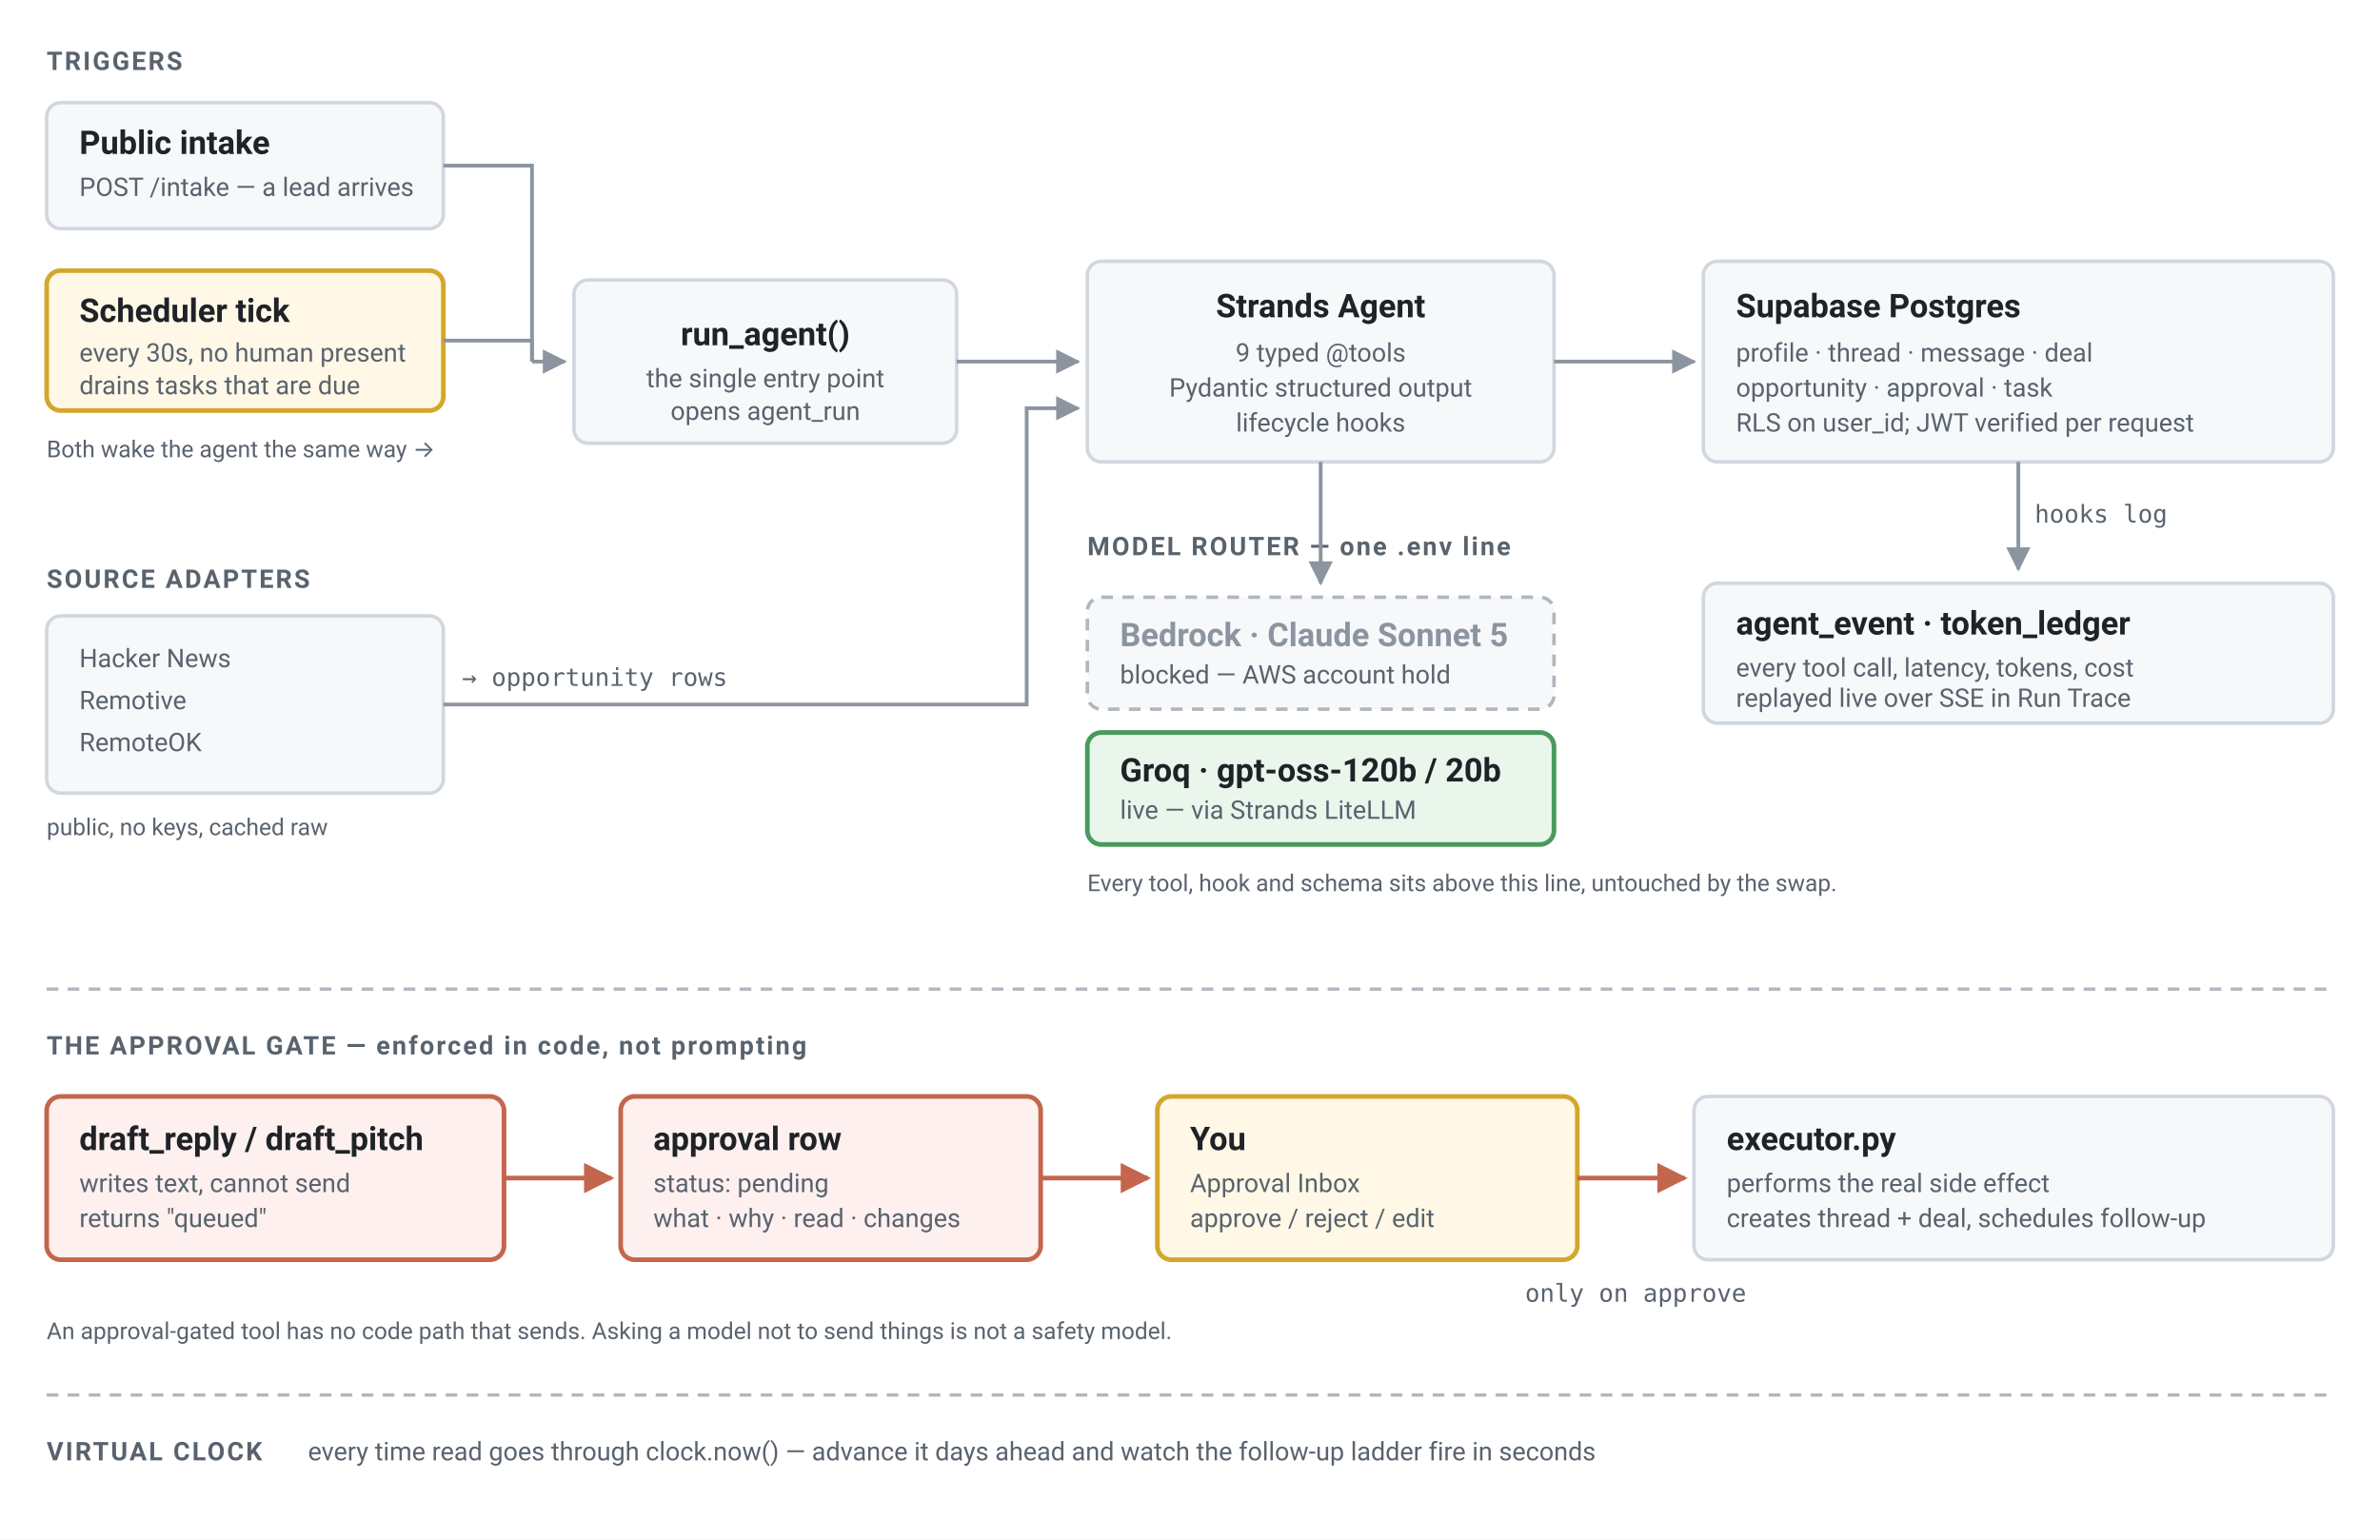
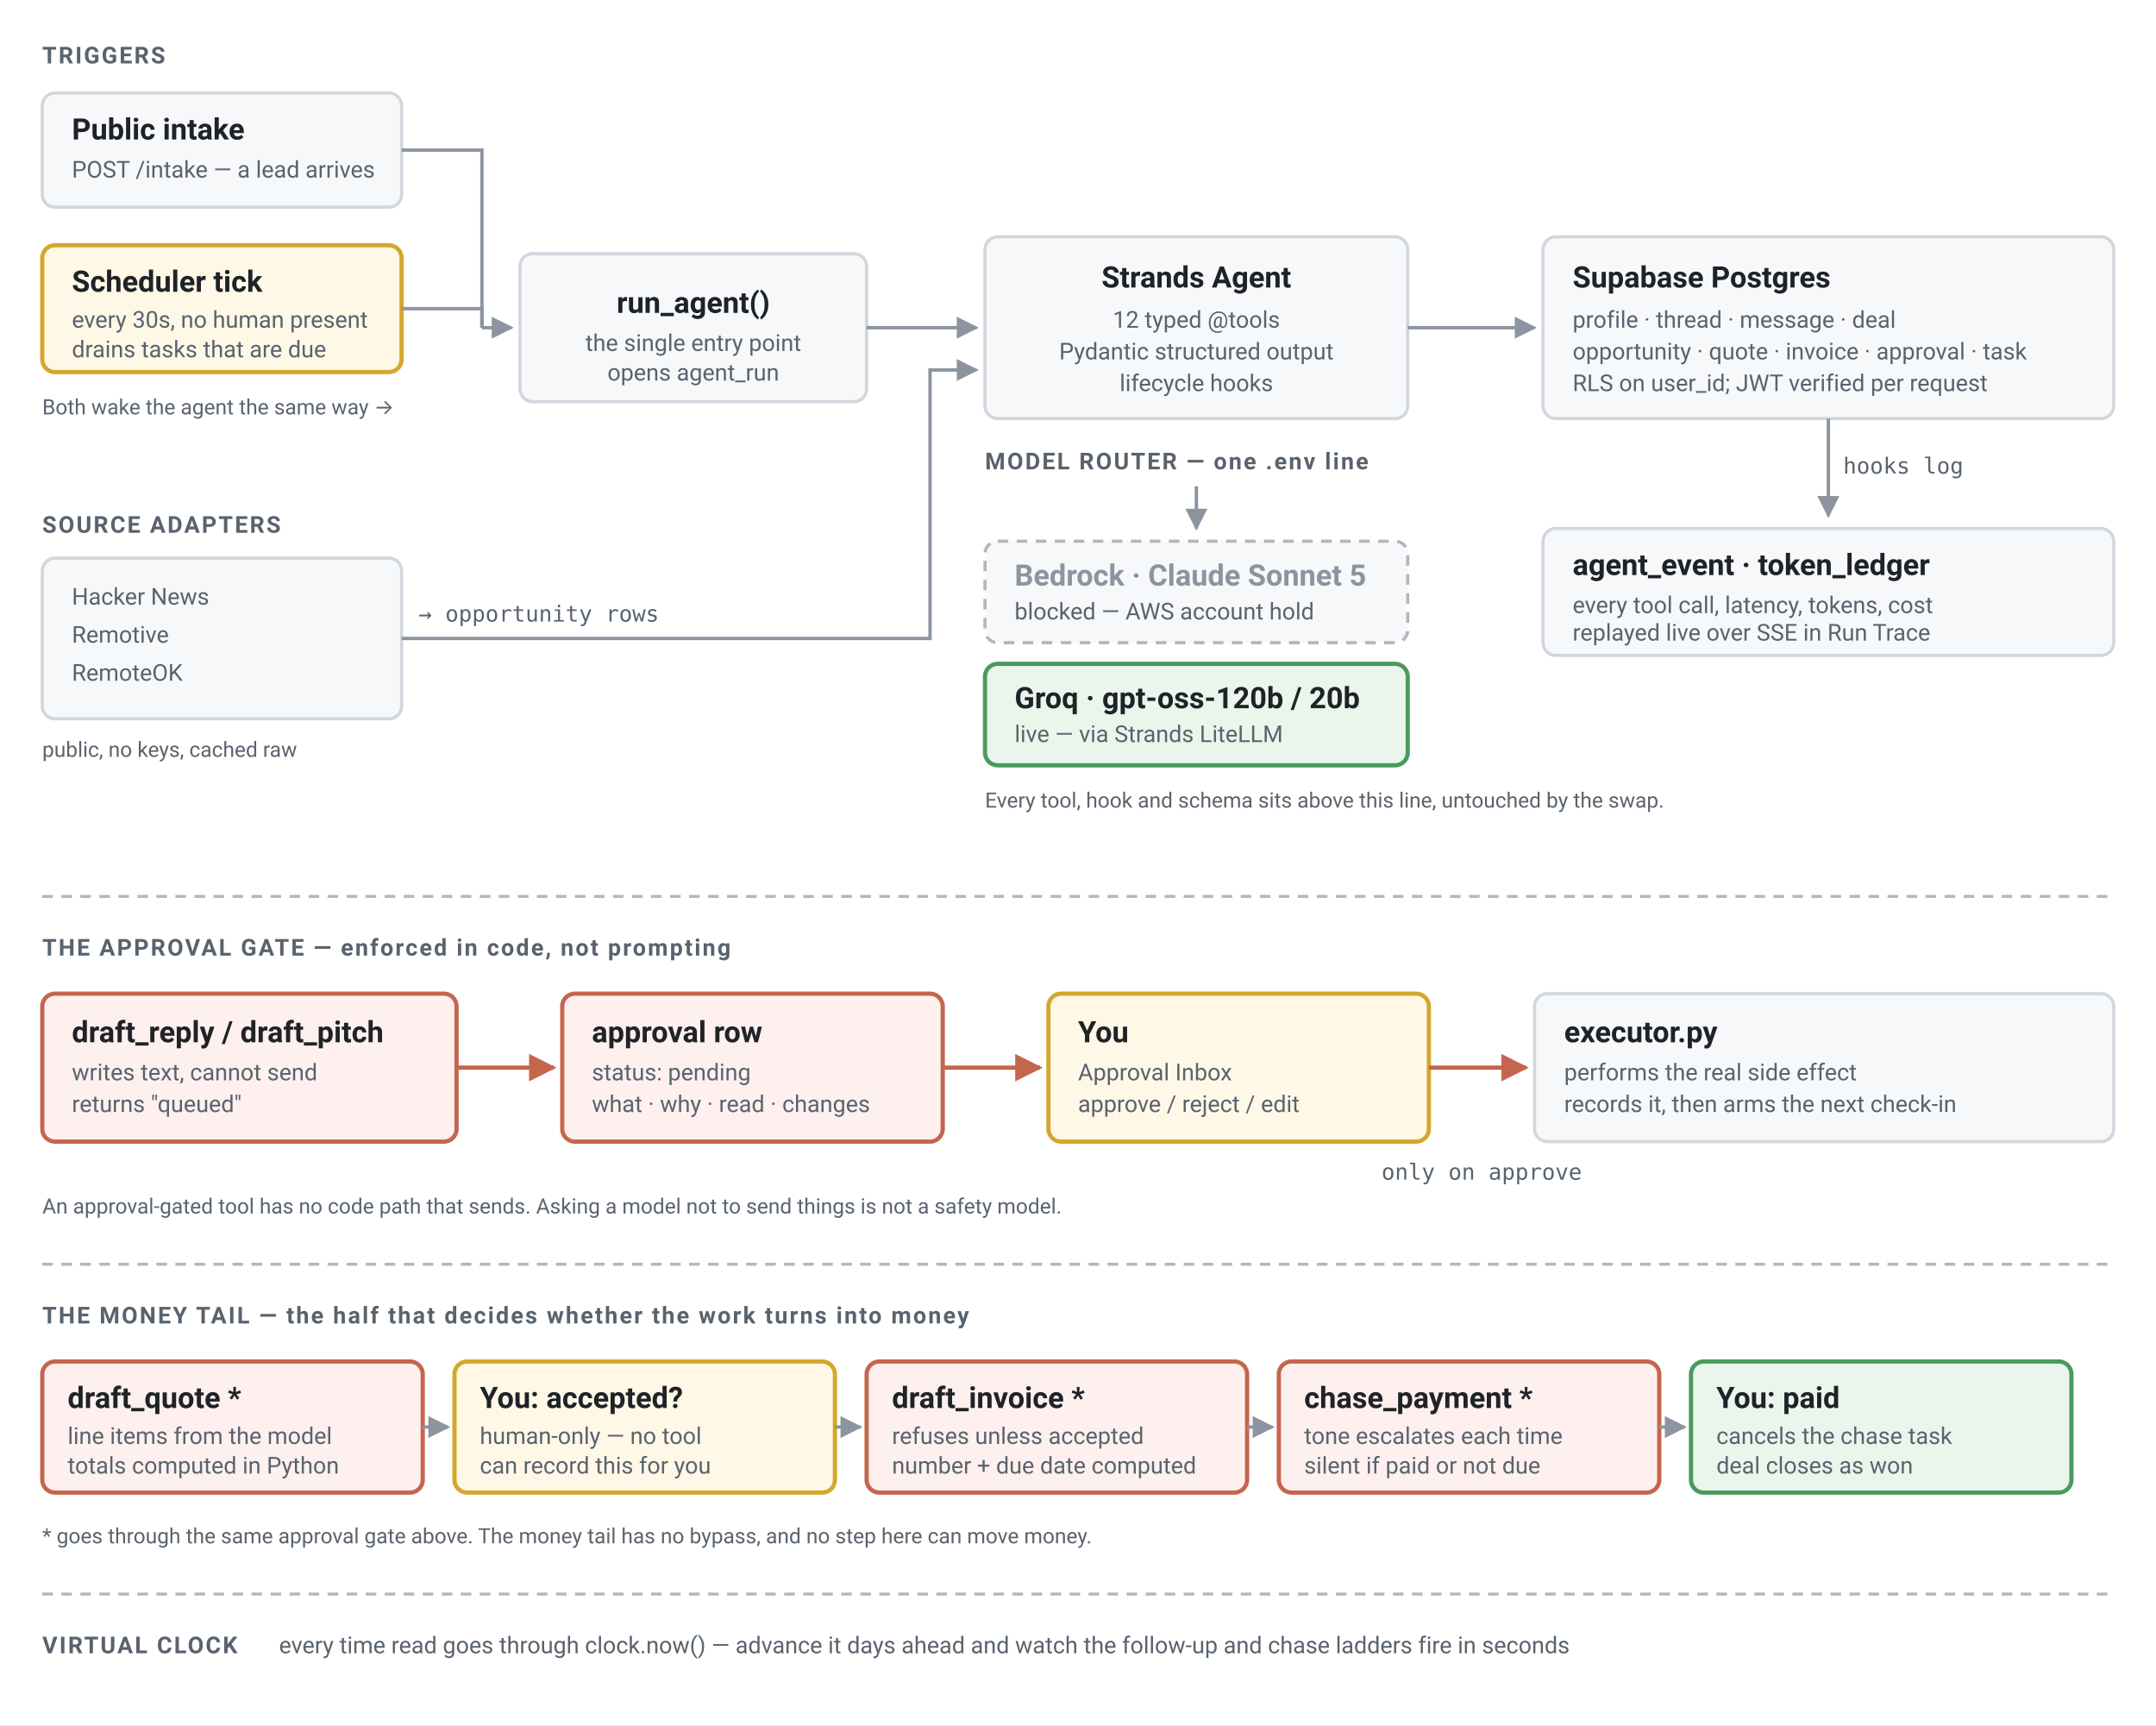
- <svg xmlns="http://www.w3.org/2000/svg" viewBox="0 0 1020 660" width="1020" height="660" role="img" aria-label="Clockwork architecture. Two triggers — a public intake form and a time-based scheduler polling every 30 seconds — both call the single run_agent entry point. run_agent builds a Strands agent whose model comes from a swappable router: Bedrock, currently blocked by an AWS account hold, or Groq, live. The agent calls nine typed tools that read and write Supabase Postgres; source adapters for Hacker News, Remotive and RemoteOK populate the opportunity table. Strands lifecycle hooks write every tool call and its cost to the agent_event audit trail. Approval-gated tools cannot send: they write a pending approval row, a human approves it in the Approval Inbox, and only then does the executor perform the real side effect.">
+ <svg xmlns="http://www.w3.org/2000/svg" viewBox="0 0 1020 816" width="1020" height="816" role="img" aria-label="Clockwork architecture. Two triggers — a public intake form and a time-based scheduler polling every 30 seconds — both call the single run_agent entry point. run_agent builds a Strands agent whose model comes from a swappable router: Bedrock, currently blocked by an AWS account hold, or Groq, live. The agent calls nine typed tools that read and write Supabase Postgres; source adapters for Hacker News, Remotive and RemoteOK populate the opportunity table. Strands lifecycle hooks write every tool call and its cost to the agent_event audit trail. Approval-gated tools cannot send: they write a pending approval row, a human approves it in the Approval Inbox, and only then does the executor perform the real side effect. The money tail runs quote, then human acceptance, then invoice, then an escalating payment chase, then human confirmation of payment; every agent step in it is approval-gated, quote arithmetic is computed in Python rather than by the model, and no step can move money.">
  <style>
    .bg    { fill: #ffffff; }
    .box   { fill: #f6f8fa; stroke: #d0d7de; stroke-width: 1.5; }
    .box-accent { fill: #fff8e6; stroke: #d4a72c; stroke-width: 2; }
    .box-live   { fill: #eaf6ec; stroke: #4a9a5e; stroke-width: 2; }
    .box-dead   { fill: #f6f8fa; stroke: #b0b7be; stroke-width: 1.5; stroke-dasharray: 5 4; }
    .box-gate   { fill: #fdf0ee; stroke: #c4664d; stroke-width: 2; }
    .t       { fill: #1f2328; font-family: ui-sans-serif, -apple-system, "Segoe UI", Roboto, sans-serif; }
    .title   { font-size: 14px; font-weight: 600; }
    .sub     { font-size: 11px; fill: #59636e; }
    .tiny    { font-size: 10px; fill: #59636e; }
    .lbl     { font-size: 10.5px; fill: #59636e; font-family: ui-monospace, SFMono-Regular, Menlo, monospace; }
    .hdr     { font-size: 11px; font-weight: 700; fill: #59636e; letter-spacing: .08em; }
    .line    { stroke: #8c959f; stroke-width: 1.6; fill: none; }
    .line-gate { stroke: #c4664d; stroke-width: 2; fill: none; }
    .line-dead { stroke: #b0b7be; stroke-width: 1.4; fill: none; stroke-dasharray: 5 4; }
    .dead-t  { fill: #8c959f; }

    @media (prefers-color-scheme: dark) {
      .bg    { fill: #0d1117; }
      .box   { fill: #161b22; stroke: #30363d; }
      .box-accent { fill: #2b2413; stroke: #d4a72c; }
      .box-live   { fill: #12261a; stroke: #4a9a5e; }
      .box-dead   { fill: #161b22; stroke: #484f58; }
      .box-gate   { fill: #2b1a16; stroke: #c4664d; }
      .t     { fill: #e6edf3; }
      .sub, .tiny, .lbl, .hdr { fill: #8b949e; }
      .line  { stroke: #6e7681; }
      .line-dead { stroke: #484f58; }
      .dead-t { fill: #6e7681; }
    }
  </style>
  <defs>
    <marker id="a" viewBox="0 0 10 10" refX="9" refY="5" markerWidth="6.5" markerHeight="6.5" orient="auto-start-reverse">
      <path d="M0,0 L10,5 L0,10 z" fill="#8c959f" />
    </marker>
    <marker id="ag" viewBox="0 0 10 10" refX="9" refY="5" markerWidth="6.5" markerHeight="6.5" orient="auto-start-reverse">
      <path d="M0,0 L10,5 L0,10 z" fill="#c4664d" />
    </marker>
  </defs>
-   <rect class="bg" x="0" y="0" width="1020" height="660" />
+   <rect class="bg" x="0" y="0" width="1020" height="816" />
  <text class="t hdr" x="20" y="30">TRIGGERS</text>
  <g>
    <rect class="box" x="20" y="44" width="170" height="54" rx="6" />
    <text class="t title" x="34" y="66">Public intake</text>
    <text class="t sub" x="34" y="84">POST /intake — a lead arrives</text>
  </g>
  <g>
    <rect class="box-accent" x="20" y="116" width="170" height="60" rx="6" />
    <text class="t title" x="34" y="138">Scheduler tick</text>
    <text class="t sub" x="34" y="155">every 30s, no human present</text>
    <text class="t sub" x="34" y="169">drains tasks that are due</text>
  </g>
  <text class="t tiny" x="20" y="196">Both wake the agent the same way →</text>
  <path class="line" d="M190 71 L 228 71 L 228 155" />
  <path class="line" d="M190 146 L 228 146 L 228 155" />
  <path class="line" d="M228 155 L 242 155" marker-end="url(#a)" />
  <g>
    <rect class="box" x="246" y="120" width="164" height="70" rx="6" />
    <text class="t title" x="328" y="148" text-anchor="middle">run_agent()</text>
    <text class="t sub" x="328" y="166" text-anchor="middle">the single entry point</text>
    <text class="t sub" x="328" y="180" text-anchor="middle">opens agent_run</text>
  </g>
  <path class="line" d="M410 155 L 462 155" marker-end="url(#a)" />
  <g>
    <rect class="box" x="466" y="112" width="200" height="86" rx="6" />
    <text class="t title" x="566" y="136" text-anchor="middle">Strands Agent</text>
-     <text class="t sub" x="566" y="155" text-anchor="middle">9 typed @tools</text>
+     <text class="t sub" x="566" y="155" text-anchor="middle">12 typed @tools</text>
    <text class="t sub" x="566" y="170" text-anchor="middle">Pydantic structured output</text>
    <text class="t sub" x="566" y="185" text-anchor="middle">lifecycle hooks</text>
  </g>
-   <text class="t hdr" x="466" y="238">MODEL ROUTER — one .env line</text>
-   <path class="line" d="M566 198 L 566 250" marker-end="url(#a)" />
+   <text class="t hdr" x="466" y="222">MODEL ROUTER — one .env line</text>
+   <path class="line" d="M566 230 L 566 250" marker-end="url(#a)" />
  <g>
    <rect class="box-dead" x="466" y="256" width="200" height="48" rx="6" />
    <text class="t title dead-t" x="480" y="277">Bedrock · Claude Sonnet 5</text>
    <text class="t sub" x="480" y="293">blocked — AWS account hold</text>
  </g>
  <g>
    <rect class="box-live" x="466" y="314" width="200" height="48" rx="6" />
    <text class="t title" x="480" y="335">Groq · gpt-oss-120b / 20b</text>
    <text class="t sub" x="480" y="351">live — via Strands LiteLLM</text>
  </g>
  <text class="t tiny" x="466" y="382">Every tool, hook and schema sits above this line, untouched by the swap.</text>
  <path class="line" d="M666 155 L 726 155" marker-end="url(#a)" />
  <g>
    <rect class="box" x="730" y="112" width="270" height="86" rx="6" />
    <text class="t title" x="744" y="136">Supabase Postgres</text>
    <text class="t sub" x="744" y="155">profile · thread · message · deal</text>
-     <text class="t sub" x="744" y="170">opportunity · approval · task</text>
+     <text class="t sub" x="744" y="170">opportunity · quote · invoice · approval · task</text>
    <text class="t sub" x="744" y="185">RLS on user_id; JWT verified per request</text>
  </g>
  <path class="line" d="M865 198 L 865 244" marker-end="url(#a)" />
  <text class="t lbl" x="872" y="224">hooks log</text>
  <g>
    <rect class="box" x="730" y="250" width="270" height="60" rx="6" />
    <text class="t title" x="744" y="272">agent_event · token_ledger</text>
    <text class="t sub" x="744" y="290">every tool call, latency, tokens, cost</text>
    <text class="t sub" x="744" y="303">replayed live over SSE in Run Trace</text>
  </g>
  <text class="t hdr" x="20" y="252">SOURCE ADAPTERS</text>
  <g>
    <rect class="box" x="20" y="264" width="170" height="76" rx="6" />
    <text class="t sub" x="34" y="286">Hacker News</text>
    <text class="t sub" x="34" y="304">Remotive</text>
    <text class="t sub" x="34" y="322">RemoteOK</text>
  </g>
  <text class="t tiny" x="20" y="358">public, no keys, cached raw</text>
  <path class="line" d="M190 302 L 440 302 L 440 175 L 462 175" marker-end="url(#a)" />
  <text class="t lbl" x="198" y="294">→ opportunity rows</text>
  <line class="line-dead" x1="20" y1="424" x2="1000" y2="424" />
  <text class="t hdr" x="20" y="452">THE APPROVAL GATE — enforced in code, not prompting</text>
  <g>
    <rect class="box-gate" x="20" y="470" width="196" height="70" rx="6" />
    <text class="t title" x="34" y="493">draft_reply / draft_pitch</text>
    <text class="t sub" x="34" y="511">writes text, cannot send</text>
    <text class="t sub" x="34" y="526">returns "queued"</text>
  </g>
  <path class="line-gate" d="M216 505 L 262 505" marker-end="url(#ag)" />
  <g>
    <rect class="box-gate" x="266" y="470" width="180" height="70" rx="6" />
    <text class="t title" x="280" y="493">approval row</text>
    <text class="t sub" x="280" y="511">status: pending</text>
    <text class="t sub" x="280" y="526">what · why · read · changes</text>
  </g>
  <path class="line-gate" d="M446 505 L 492 505" marker-end="url(#ag)" />
  <g>
    <rect class="box-accent" x="496" y="470" width="180" height="70" rx="6" />
    <text class="t title" x="510" y="493">You</text>
    <text class="t sub" x="510" y="511">Approval Inbox</text>
    <text class="t sub" x="510" y="526">approve / reject / edit</text>
  </g>
  <path class="line-gate" d="M676 505 L 722 505" marker-end="url(#ag)" />
  <text class="t lbl" x="701" y="558" text-anchor="middle">only on approve</text>
  <g>
    <rect class="box" x="726" y="470" width="274" height="70" rx="6" />
    <text class="t title" x="740" y="493">executor.py</text>
    <text class="t sub" x="740" y="511">performs the real side effect</text>
-     <text class="t sub" x="740" y="526">creates thread + deal, schedules follow-up</text>
+     <text class="t sub" x="740" y="526">records it, then arms the next check-in</text>
  </g>
  <text class="t tiny" x="20" y="574">An approval-gated tool has no code path that sends. Asking a model not to send things is not a safety model.</text>
  <line class="line-dead" x1="20" y1="598" x2="1000" y2="598" />
-   <text class="t hdr" x="20" y="626">VIRTUAL CLOCK</text>
-   <text class="t sub" x="132" y="626">every time read goes through clock.now() — advance it days ahead and watch the follow-up ladder fire in seconds</text>
+   <text class="t hdr" x="20" y="626">THE MONEY TAIL — the half that decides whether the work turns into money</text>
+   <g>
+     <rect class="box-gate" x="20" y="644" width="180" height="62" rx="6" />
+     <text class="t title" x="32" y="666">draft_quote *</text>
+     <text class="t sub" x="32" y="683">line items from the model</text>
+     <text class="t sub" x="32" y="697">totals computed in Python</text>
+   </g>
+   <path class="line" d="M200 675 L 212 675" marker-end="url(#a)" />
+   <g>
+     <rect class="box-accent" x="215" y="644" width="180" height="62" rx="6" />
+     <text class="t title" x="227" y="666">You: accepted?</text>
+     <text class="t sub" x="227" y="683">human-only — no tool</text>
+     <text class="t sub" x="227" y="697">can record this for you</text>
+   </g>
+   <path class="line" d="M395 675 L 407 675" marker-end="url(#a)" />
+   <g>
+     <rect class="box-gate" x="410" y="644" width="180" height="62" rx="6" />
+     <text class="t title" x="422" y="666">draft_invoice *</text>
+     <text class="t sub" x="422" y="683">refuses unless accepted</text>
+     <text class="t sub" x="422" y="697">number + due date computed</text>
+   </g>
+   <path class="line" d="M590 675 L 602 675" marker-end="url(#a)" />
+   <g>
+     <rect class="box-gate" x="605" y="644" width="180" height="62" rx="6" />
+     <text class="t title" x="617" y="666">chase_payment *</text>
+     <text class="t sub" x="617" y="683">tone escalates each time</text>
+     <text class="t sub" x="617" y="697">silent if paid or not due</text>
+   </g>
+   <path class="line" d="M785 675 L 797 675" marker-end="url(#a)" />
+   <g>
+     <rect class="box-live" x="800" y="644" width="180" height="62" rx="6" />
+     <text class="t title" x="812" y="666">You: paid</text>
+     <text class="t sub" x="812" y="683">cancels the chase task</text>
+     <text class="t sub" x="812" y="697">deal closes as won</text>
+   </g>
+   <text class="t tiny" x="20" y="730">* goes through the same approval gate above. The money tail has no bypass, and no step here can move money.</text>
+   <line class="line-dead" x1="20" y1="754" x2="1000" y2="754" />
+   <text class="t hdr" x="20" y="782">VIRTUAL CLOCK</text>
+   <text class="t sub" x="132" y="782">every time read goes through clock.now() — advance it days ahead and watch the follow-up and chase ladders fire in seconds</text>
</svg>
